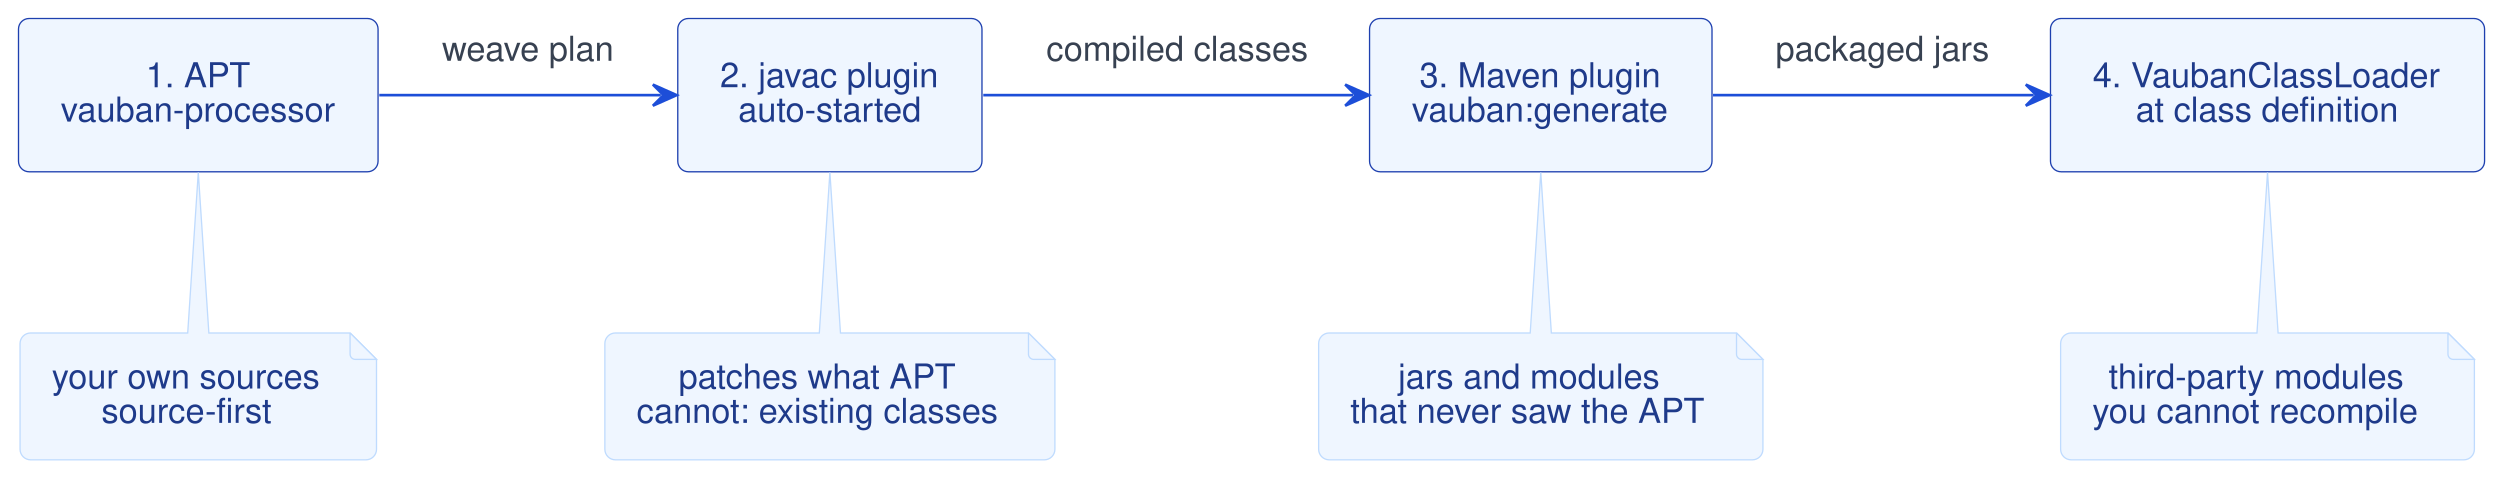
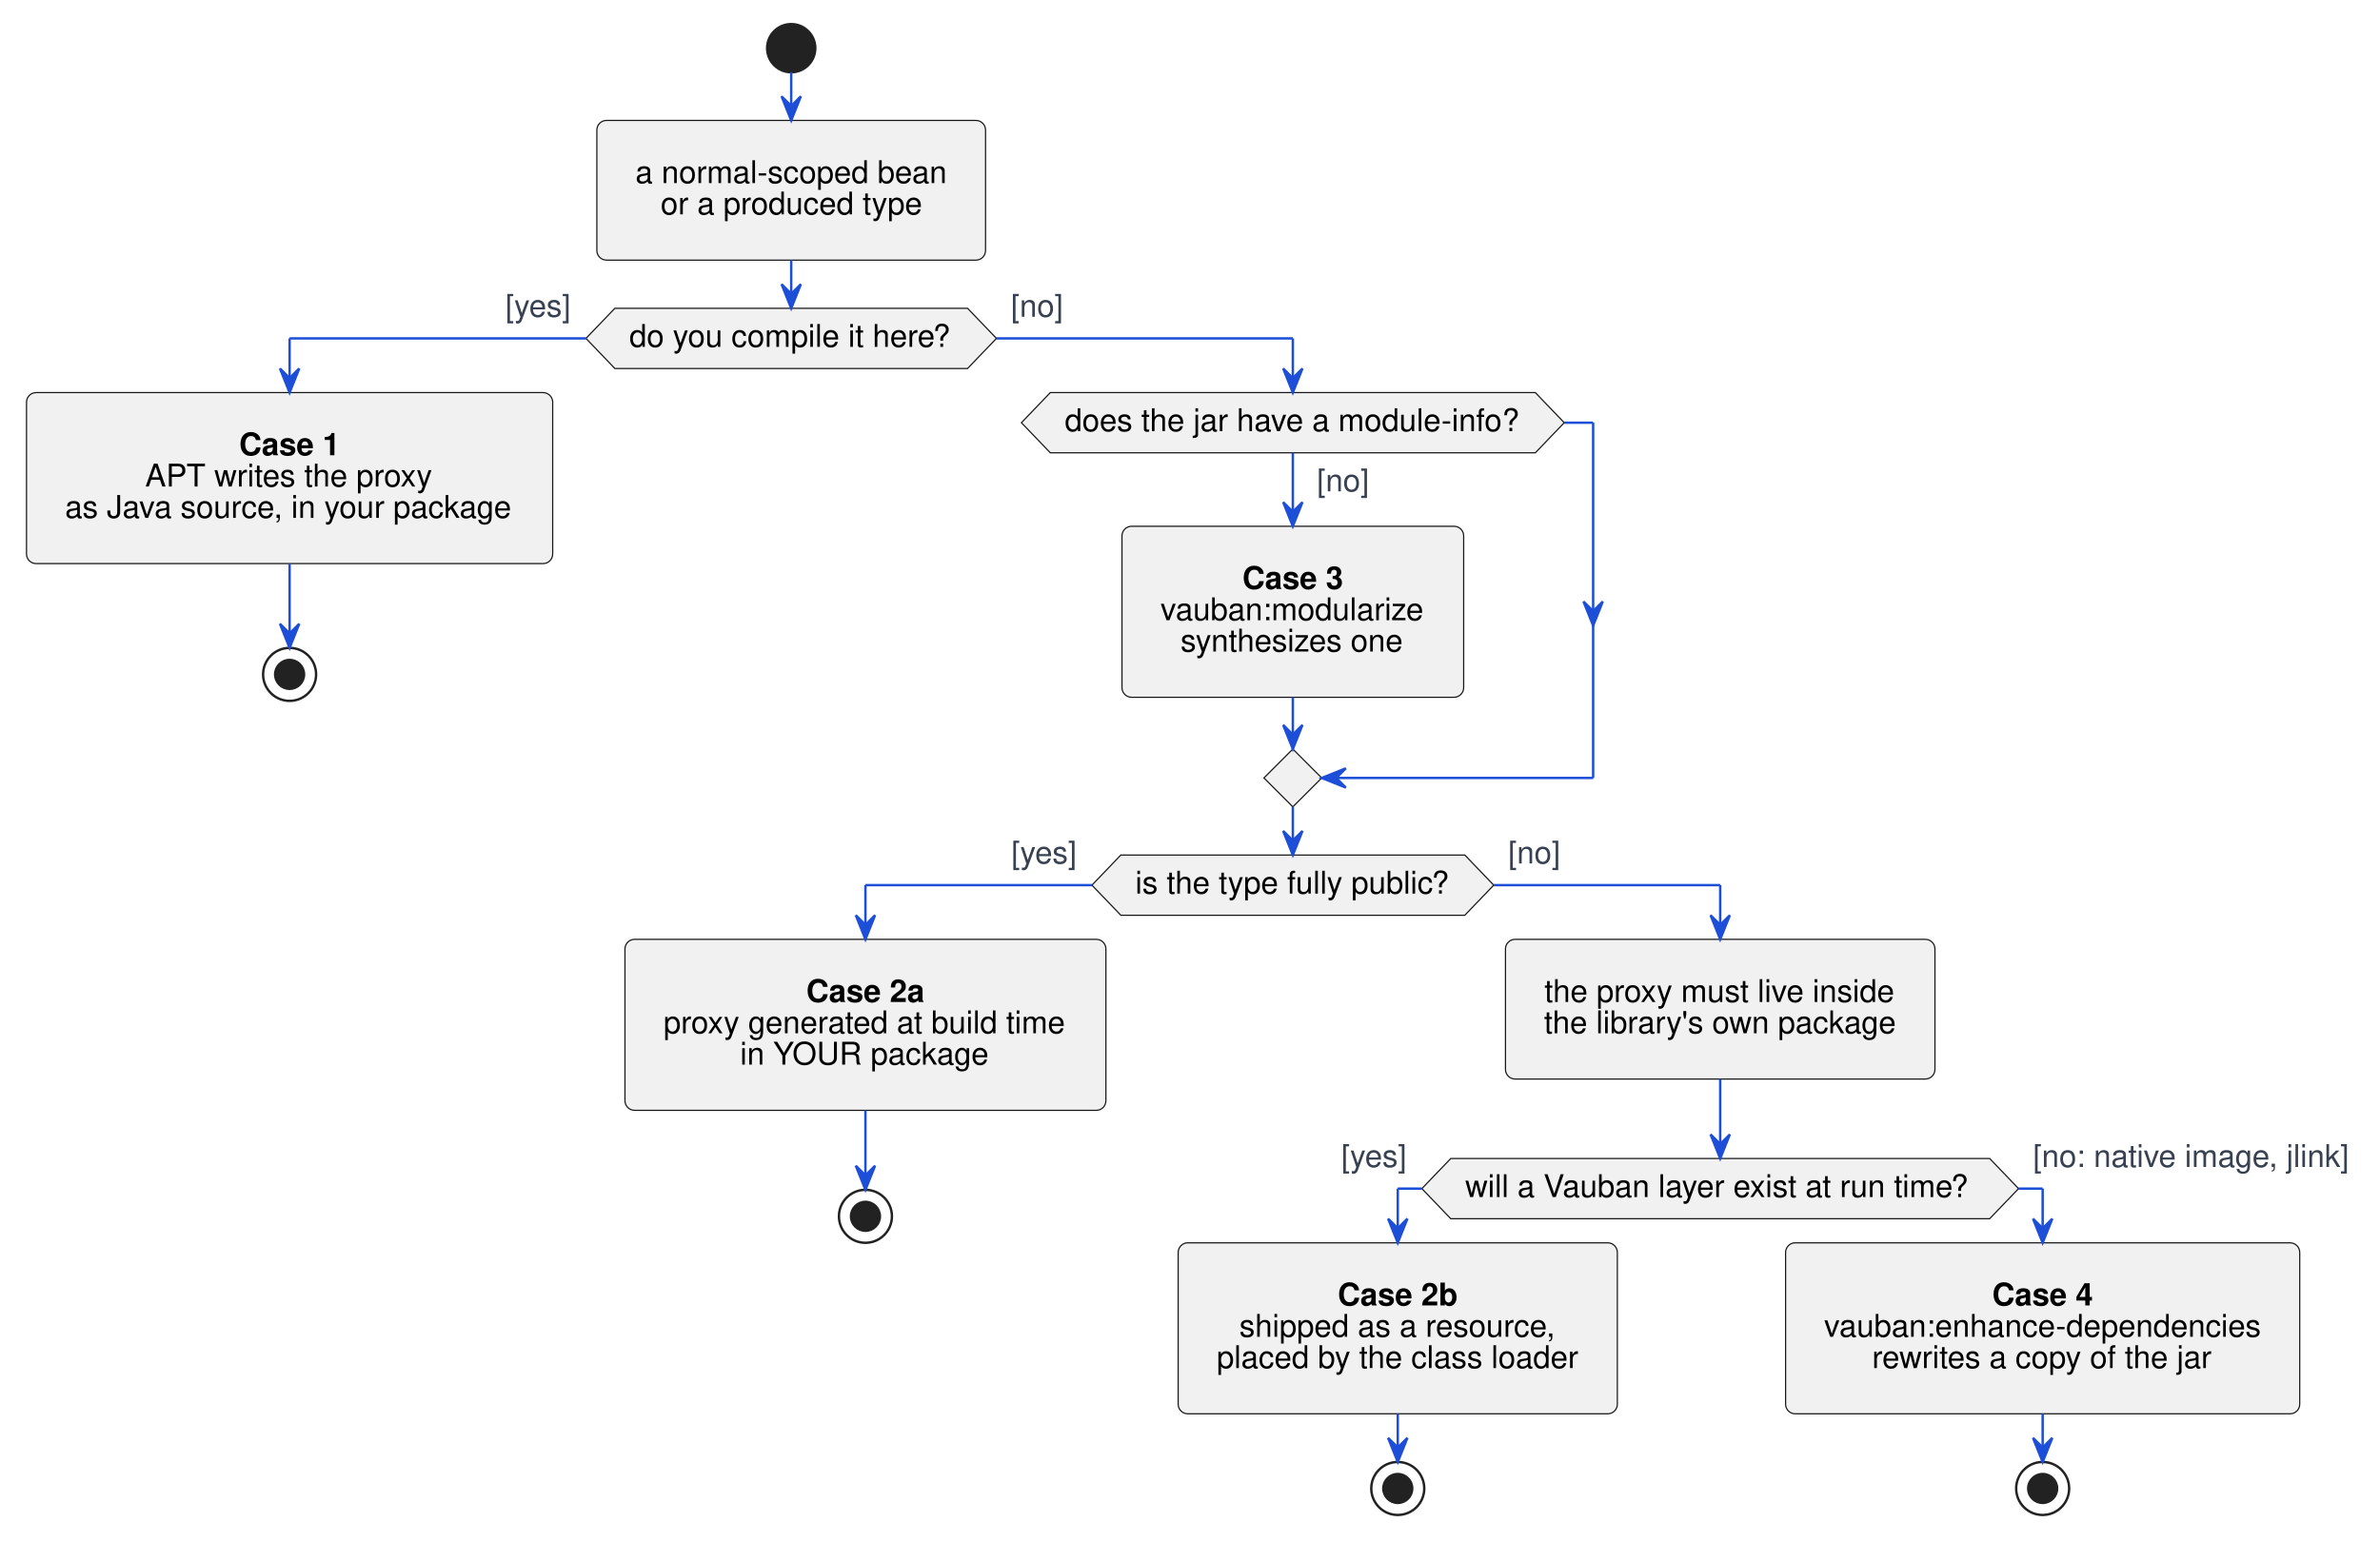
- <svg xmlns="http://www.w3.org/2000/svg" contentStyleType="text/css" data-diagram-type="DESCRIPTION" height="181px" preserveAspectRatio="none" style="width:946px;height:181px;" version="1.1" viewBox="0 0 946 181" width="946px" zoomAndPan="magnify">
+ <svg xmlns="http://www.w3.org/2000/svg" contentStyleType="text/css" data-diagram-type="ACTIVITY" height="640px" preserveAspectRatio="none" style="width:988px;height:640px;" version="1.1" viewBox="0 0 988 640" width="988px" zoomAndPan="magnify">
  <defs />
  <g>
-     <g class="entity" data-qualified-name="APT" data-source-line="37" id="ent0002">
-       <rect fill="#EFF6FF" height="58" rx="4" ry="4" style="stroke:#1E40AF;stroke-width:0.5;" width="136.057" x="7" y="7" />
-       <text fill="#1E3A8A" font-family="'Helvetica,Arial,sans-serif'" font-size="13" lengthAdjust="spacing" textLength="39.736" x="55.16" y="33.01">1. APT</text>
-       <text fill="#1E3A8A" font-family="'Helvetica,Arial,sans-serif'" font-size="13" lengthAdjust="spacing" textLength="104.057" x="23" y="46.01">vauban-processor</text>
-     </g>
-     <g class="entity" data-qualified-name="PLUG" data-source-line="38" id="ent0003">
-       <rect fill="#EFF6FF" height="58" rx="4" ry="4" style="stroke:#1E40AF;stroke-width:0.5;" width="115.11" x="256.47" y="7" />
-       <text fill="#1E3A8A" font-family="'Helvetica,Arial,sans-serif'" font-size="13" lengthAdjust="spacing" textLength="83.11" x="272.47" y="33.01">2. javac plugin</text>
-       <text fill="#1E3A8A" font-family="'Helvetica,Arial,sans-serif'" font-size="13" lengthAdjust="spacing" textLength="69.374" x="279.338" y="46.01">auto-started</text>
-     </g>
-     <g class="entity" data-qualified-name="MVN" data-source-line="39" id="ent0004">
-       <rect fill="#EFF6FF" height="58" rx="4" ry="4" style="stroke:#1E40AF;stroke-width:0.5;" width="129.583" x="518.24" y="7" />
-       <text fill="#1E3A8A" font-family="'Helvetica,Arial,sans-serif'" font-size="13" lengthAdjust="spacing" textLength="91.781" x="537.141" y="33.01">3. Maven plugin</text>
-       <text fill="#1E3A8A" font-family="'Helvetica,Arial,sans-serif'" font-size="13" lengthAdjust="spacing" textLength="97.582" x="534.24" y="46.01">vauban:generate</text>
-     </g>
-     <g class="entity" data-qualified-name="CL" data-source-line="40" id="ent0005">
-       <rect fill="#EFF6FF" height="58" rx="4" ry="4" style="stroke:#1E40AF;stroke-width:0.5;" width="164.26" x="775.9" y="7" />
-       <text fill="#1E3A8A" font-family="'Helvetica,Arial,sans-serif'" font-size="13" lengthAdjust="spacing" textLength="132.26" x="791.9" y="33.01">4. VaubanClassLoader</text>
-       <text fill="#1E3A8A" font-family="'Helvetica,Arial,sans-serif'" font-size="13" lengthAdjust="spacing" textLength="99.722" x="808.169" y="46.01">at class definition</text>
-     </g>
-     <g class="entity" data-qualified-name="GMN9" data-source-line="47" id="ent0010">
-       <path d="M7.59,130 L7.59,170 A4,4 0 0 0 11.59,174 L138.47,174 A4,4 0 0 0 142.47,170 L142.47,136 L132.47,126 L79.03,126 L75.03,65.26 L71.03,126 L11.59,126 A4,4 0 0 0 7.59,130" fill="#EFF6FF" style="stroke:#BFDBFE;stroke-width:0.5;" />
-       <path d="M132.47,126 L132.47,134 A2,2 0 0 0 134.47,136 L142.47,136 L132.47,126" fill="#EFF6FF" style="stroke:#BFDBFE;stroke-width:0.5;" />
-       <text fill="#1E3A8A" font-family="'Helvetica,Arial,sans-serif'" font-size="13" lengthAdjust="spacing" textLength="101.88" x="19.59" y="147.01">your own sources</text>
-       <text fill="#1E3A8A" font-family="'Helvetica,Arial,sans-serif'" font-size="13" lengthAdjust="spacing" textLength="64.289" x="38.385" y="160.01">source-first</text>
-     </g>
-     <g class="entity" data-qualified-name="GMN12" data-source-line="51" id="ent0013">
-       <path d="M228.88,130 L228.88,170 A4,4 0 0 0 232.88,174 L395.173,174 A4,4 0 0 0 399.173,170 L399.173,136 L389.173,126 L318.03,126 L314.03,65.26 L310.03,126 L232.88,126 A4,4 0 0 0 228.88,130" fill="#EFF6FF" style="stroke:#BFDBFE;stroke-width:0.5;" />
-       <path d="M389.173,126 L389.173,134 A2,2 0 0 0 391.173,136 L399.173,136 L389.173,126" fill="#EFF6FF" style="stroke:#BFDBFE;stroke-width:0.5;" />
-       <text fill="#1E3A8A" font-family="'Helvetica,Arial,sans-serif'" font-size="13" lengthAdjust="spacing" textLength="105.498" x="256.778" y="147.01">patches what APT</text>
-       <text fill="#1E3A8A" font-family="'Helvetica,Arial,sans-serif'" font-size="13" lengthAdjust="spacing" textLength="137.293" x="240.88" y="160.01">cannot: existing classes</text>
-     </g>
-     <g class="entity" data-qualified-name="GMN15" data-source-line="55" id="ent0016">
-       <path d="M498.97,130 L498.97,170 A4,4 0 0 0 502.97,174 L663.093,174 A4,4 0 0 0 667.093,170 L667.093,136 L657.093,126 L587.03,126 L583.03,65.26 L579.03,126 L502.97,126 A4,4 0 0 0 498.97,130" fill="#EFF6FF" style="stroke:#BFDBFE;stroke-width:0.5;" />
-       <path d="M657.093,126 L657.093,134 A2,2 0 0 0 659.093,136 L667.093,136 L657.093,126" fill="#EFF6FF" style="stroke:#BFDBFE;stroke-width:0.5;" />
-       <text fill="#1E3A8A" font-family="'Helvetica,Arial,sans-serif'" font-size="13" lengthAdjust="spacing" textLength="98.998" x="529.032" y="147.01">jars and modules</text>
-       <text fill="#1E3A8A" font-family="'Helvetica,Arial,sans-serif'" font-size="13" lengthAdjust="spacing" textLength="135.123" x="510.97" y="160.01">that never saw the APT</text>
-     </g>
-     <g class="entity" data-qualified-name="GMN18" data-source-line="59" id="ent0019">
-       <path d="M779.74,130 L779.74,170 A4,4 0 0 0 783.74,174 L932.31,174 A4,4 0 0 0 936.31,170 L936.31,136 L926.31,126 L862.03,126 L858.03,65.26 L854.03,126 L783.74,126 A4,4 0 0 0 779.74,130" fill="#EFF6FF" style="stroke:#BFDBFE;stroke-width:0.5;" />
-       <path d="M926.31,126 L926.31,134 A2,2 0 0 0 928.31,136 L936.31,136 L926.31,126" fill="#EFF6FF" style="stroke:#BFDBFE;stroke-width:0.5;" />
-       <text fill="#1E3A8A" font-family="'Helvetica,Arial,sans-serif'" font-size="13" lengthAdjust="spacing" textLength="111.268" x="797.891" y="147.01">third-party modules</text>
-       <text fill="#1E3A8A" font-family="'Helvetica,Arial,sans-serif'" font-size="13" lengthAdjust="spacing" textLength="123.57" x="791.74" y="160.01">you cannot recompile</text>
-     </g>
-     <g class="link" data-entity-1="ent0002" data-entity-2="ent0003" data-link-type="dependency" data-source-line="42" id="lnk6">
-       <path d="M143.52,36 C179.1,36 216.12,36 250.05,36" fill="none" id="APT-to-PLUG" style="stroke:#1D4ED8;stroke-width:1;" />
-       <polygon fill="#1D4ED8" points="256.05,36,247.05,32,251.05,36,247.05,40,256.05,36" style="stroke:#1D4ED8;stroke-width:1;" />
-       <text fill="#374151" font-family="'Helvetica,Arial,sans-serif'" font-size="13" lengthAdjust="spacing" textLength="65.768" x="167.27" y="23.01">weave plan</text>
-     </g>
-     <g class="link" data-entity-1="ent0003" data-entity-2="ent0004" data-link-type="dependency" data-source-line="43" id="lnk7">
-       <path d="M372.07,36 C415,36 467.51,36 512.02,36" fill="none" id="PLUG-to-MVN" style="stroke:#1D4ED8;stroke-width:1;" />
-       <polygon fill="#1D4ED8" points="518.02,36,509.02,32,513.02,36,509.02,40,518.02,36" style="stroke:#1D4ED8;stroke-width:1;" />
-       <text fill="#374151" font-family="'Helvetica,Arial,sans-serif'" font-size="13" lengthAdjust="spacing" textLength="98.985" x="395.91" y="23.01">compiled classes</text>
-     </g>
-     <g class="link" data-entity-1="ent0004" data-entity-2="ent0005" data-link-type="dependency" data-source-line="44" id="lnk8">
-       <path d="M648.2,36 C686.32,36 728.81,36 769.57,36" fill="none" id="MVN-to-CL" style="stroke:#1D4ED8;stroke-width:1;" />
-       <polygon fill="#1D4ED8" points="775.57,36,766.57,32,770.57,36,766.57,40,775.57,36" style="stroke:#1D4ED8;stroke-width:1;" />
-       <text fill="#374151" font-family="'Helvetica,Arial,sans-serif'" font-size="13" lengthAdjust="spacing" textLength="80.939" x="671.86" y="23.01">packaged jars</text>
-     </g>
+     <ellipse cx="328.451" cy="20" fill="#222222" rx="10" ry="10" style="stroke:#222222;stroke-width:1;" />
+     <rect fill="#F1F1F1" height="58" rx="4" ry="4" style="stroke:#181818;stroke-width:0.5;" width="161.359" x="247.772" y="50" />
+     <text fill="#000000" font-family="'Helvetica,Arial,sans-serif'" font-size="13" lengthAdjust="spacing" textLength="129.359" x="263.772" y="76.01">a normal-scoped bean</text>
+     <text fill="#000000" font-family="'Helvetica,Arial,sans-serif'" font-size="13" lengthAdjust="spacing" textLength="108.405" x="274.249" y="89.01">or a produced type</text>
+     <polygon fill="#F1F1F1" points="255.245,128,401.657,128,413.657,140.5,401.657,153,255.245,153,243.245,140.5,255.245,128" style="stroke:#181818;stroke-width:0.5;" />
+     <text fill="#000000" font-family="'Helvetica,Arial,sans-serif'" font-size="13" lengthAdjust="spacing" textLength="134.412" x="261.245" y="144.01">do you compile it here?</text>
+     <text fill="#374151" font-family="'Helvetica,Arial,sans-serif'" font-size="13" lengthAdjust="spacing" textLength="27.454" x="209.792" y="131.51">[yes]</text>
+     <text fill="#374151" font-family="'Helvetica,Arial,sans-serif'" font-size="13" lengthAdjust="spacing" textLength="21.684" x="419.657" y="131.51">[no]</text>
+     <rect fill="#F1F1F1" height="71" rx="4" ry="4" style="stroke:#181818;stroke-width:0.5;" width="218.437" x="11" y="163" />
+     <text fill="#000000" font-family="'Helvetica,Arial,sans-serif'" font-size="13" font-weight="bold" lengthAdjust="spacing" textLength="41.92" x="99.258" y="189.01">Case 1</text>
+     <text fill="#000000" font-family="'Helvetica,Arial,sans-serif'" font-size="13" lengthAdjust="spacing" textLength="119.926" x="60.255" y="202.01">APT writes the proxy</text>
+     <text fill="#000000" font-family="'Helvetica,Arial,sans-serif'" font-size="13" lengthAdjust="spacing" textLength="186.437" x="27" y="215.01">as Java source, in your package</text>
+     <ellipse cx="120.219" cy="280" fill="none" rx="11" ry="11" style="stroke:#222222;stroke-width:1;" />
+     <ellipse cx="120.219" cy="280" fill="#222222" rx="6" ry="6" style="stroke:#222222;stroke-width:1;" />
+     <rect fill="#F1F1F1" height="71" rx="4" ry="4" style="stroke:#181818;stroke-width:0.5;" width="141.846" x="465.761" y="218.5" />
+     <text fill="#000000" font-family="'Helvetica,Arial,sans-serif'" font-size="13" font-weight="bold" lengthAdjust="spacing" textLength="41.92" x="515.724" y="244.51">Case 3</text>
+     <text fill="#000000" font-family="'Helvetica,Arial,sans-serif'" font-size="13" lengthAdjust="spacing" textLength="109.846" x="481.761" y="257.51">vauban:modularize</text>
+     <text fill="#000000" font-family="'Helvetica,Arial,sans-serif'" font-size="13" lengthAdjust="spacing" textLength="93.222" x="490.073" y="270.51">synthesizes one</text>
+     <polygon fill="#F1F1F1" points="436.012,163,637.356,163,649.356,175.5,637.356,188,436.012,188,424.012,175.5,436.012,163" style="stroke:#181818;stroke-width:0.5;" />
+     <text fill="#374151" font-family="'Helvetica,Arial,sans-serif'" font-size="13" lengthAdjust="spacing" textLength="21.684" x="546.684" y="204.01">[no]</text>
+     <text fill="#000000" font-family="'Helvetica,Arial,sans-serif'" font-size="13" lengthAdjust="spacing" textLength="189.344" x="442.012" y="179.01">does the jar have a module-info?</text>
+     <polygon fill="#F1F1F1" points="536.684,311,548.684,323,536.684,335,524.684,323,536.684,311" style="stroke:#181818;stroke-width:0.5;" />
+     <polygon fill="#F1F1F1" points="465.288,355,608.081,355,620.081,367.5,608.081,380,465.288,380,453.288,367.5,465.288,355" style="stroke:#181818;stroke-width:0.5;" />
+     <text fill="#000000" font-family="'Helvetica,Arial,sans-serif'" font-size="13" lengthAdjust="spacing" textLength="130.793" x="471.288" y="371.01">is the type fully public?</text>
+     <text fill="#374151" font-family="'Helvetica,Arial,sans-serif'" font-size="13" lengthAdjust="spacing" textLength="27.454" x="419.834" y="358.51">[yes]</text>
+     <text fill="#374151" font-family="'Helvetica,Arial,sans-serif'" font-size="13" lengthAdjust="spacing" textLength="21.684" x="626.081" y="358.51">[no]</text>
+     <rect fill="#F1F1F1" height="71" rx="4" ry="4" style="stroke:#181818;stroke-width:0.5;" width="199.654" x="259.437" y="390" />
+     <text fill="#000000" font-family="'Helvetica,Arial,sans-serif'" font-size="13" font-weight="bold" lengthAdjust="spacing" textLength="49.15" x="334.689" y="416.01">Case 2a</text>
+     <text fill="#000000" font-family="'Helvetica,Arial,sans-serif'" font-size="13" lengthAdjust="spacing" textLength="167.654" x="275.437" y="429.01">proxy generated at build time</text>
+     <text fill="#000000" font-family="'Helvetica,Arial,sans-serif'" font-size="13" lengthAdjust="spacing" textLength="104.051" x="307.239" y="442.01">in YOUR package</text>
+     <ellipse cx="359.264" cy="505" fill="none" rx="11" ry="11" style="stroke:#222222;stroke-width:1;" />
+     <ellipse cx="359.264" cy="505" fill="#222222" rx="6" ry="6" style="stroke:#222222;stroke-width:1;" />
+     <rect fill="#F1F1F1" height="58" rx="4" ry="4" style="stroke:#181818;stroke-width:0.5;" width="178.282" x="624.963" y="390" />
+     <text fill="#000000" font-family="'Helvetica,Arial,sans-serif'" font-size="13" lengthAdjust="spacing" textLength="145.952" x="641.128" y="416.01">the proxy must live inside</text>
+     <text fill="#000000" font-family="'Helvetica,Arial,sans-serif'" font-size="13" lengthAdjust="spacing" textLength="146.282" x="640.963" y="429.01">the library's own package</text>
+     <polygon fill="#F1F1F1" points="602.248,481,825.961,481,837.961,493.5,825.961,506,602.248,506,590.248,493.5,602.248,481" style="stroke:#181818;stroke-width:0.5;" />
+     <text fill="#000000" font-family="'Helvetica,Arial,sans-serif'" font-size="13" lengthAdjust="spacing" textLength="211.713" x="608.248" y="497.01">will a Vauban layer exist at run time?</text>
+     <text fill="#374151" font-family="'Helvetica,Arial,sans-serif'" font-size="13" lengthAdjust="spacing" textLength="27.454" x="556.794" y="484.51">[yes]</text>
+     <text fill="#374151" font-family="'Helvetica,Arial,sans-serif'" font-size="13" lengthAdjust="spacing" textLength="132.234" x="843.961" y="484.51">[no: native image, jlink]</text>
+     <rect fill="#F1F1F1" height="71" rx="4" ry="4" style="stroke:#181818;stroke-width:0.5;" width="182.312" x="489.091" y="516" />
+     <text fill="#000000" font-family="'Helvetica,Arial,sans-serif'" font-size="13" font-weight="bold" lengthAdjust="spacing" textLength="49.861" x="555.317" y="542.01">Case 2b</text>
+     <text fill="#000000" font-family="'Helvetica,Arial,sans-serif'" font-size="13" lengthAdjust="spacing" textLength="131.523" x="514.486" y="555.01">shipped as a resource,</text>
+     <text fill="#000000" font-family="'Helvetica,Arial,sans-serif'" font-size="13" lengthAdjust="spacing" textLength="150.312" x="505.091" y="568.01">placed by the class loader</text>
+     <ellipse cx="580.248" cy="618" fill="none" rx="11" ry="11" style="stroke:#222222;stroke-width:1;" />
+     <ellipse cx="580.248" cy="618" fill="#222222" rx="6" ry="6" style="stroke:#222222;stroke-width:1;" />
+     <rect fill="#F1F1F1" height="71" rx="4" ry="4" style="stroke:#181818;stroke-width:0.5;" width="213.429" x="741.247" y="516" />
+     <text fill="#000000" font-family="'Helvetica,Arial,sans-serif'" font-size="13" font-weight="bold" lengthAdjust="spacing" textLength="41.92" x="827.001" y="542.01">Case 4</text>
+     <text fill="#000000" font-family="'Helvetica,Arial,sans-serif'" font-size="13" lengthAdjust="spacing" textLength="181.429" x="757.247" y="555.01">vauban:enhance-dependencies</text>
+     <text fill="#000000" font-family="'Helvetica,Arial,sans-serif'" font-size="13" lengthAdjust="spacing" textLength="141.616" x="777.153" y="568.01">rewrites a copy of the jar</text>
+     <ellipse cx="847.961" cy="618" fill="none" rx="11" ry="11" style="stroke:#222222;stroke-width:1;" />
+     <ellipse cx="847.961" cy="618" fill="#222222" rx="6" ry="6" style="stroke:#222222;stroke-width:1;" />
+     <line style="stroke:#1D4ED8;stroke-width:1;" x1="328.451" x2="328.451" y1="30" y2="50" />
+     <polygon fill="#1D4ED8" points="324.451,40,328.451,50,332.451,40,328.451,44" style="stroke:#1D4ED8;stroke-width:1;" />
+     <line style="stroke:#1D4ED8;stroke-width:1;" x1="120.219" x2="120.219" y1="234" y2="269" />
+     <polygon fill="#1D4ED8" points="116.219,259,120.219,269,124.219,259,120.219,263" style="stroke:#1D4ED8;stroke-width:1;" />
+     <line style="stroke:#1D4ED8;stroke-width:1;" x1="536.684" x2="536.684" y1="188" y2="218.5" />
+     <polygon fill="#1D4ED8" points="532.684,208.5,536.684,218.5,540.684,208.5,536.684,212.5" style="stroke:#1D4ED8;stroke-width:1;" />
+     <line style="stroke:#1D4ED8;stroke-width:1;" x1="649.356" x2="661.356" y1="175.5" y2="175.5" />
+     <polygon fill="#1D4ED8" points="657.356,249.75,661.356,259.75,665.356,249.75,661.356,253.75" style="stroke:#1D4ED8;stroke-width:1;" />
+     <line style="stroke:#1D4ED8;stroke-width:1;" x1="661.356" x2="661.356" y1="175.5" y2="323" />
+     <line style="stroke:#1D4ED8;stroke-width:1;" x1="661.356" x2="548.684" y1="323" y2="323" />
+     <polygon fill="#1D4ED8" points="558.684,319,548.684,323,558.684,327,554.684,323" style="stroke:#1D4ED8;stroke-width:1;" />
+     <line style="stroke:#1D4ED8;stroke-width:1;" x1="536.684" x2="536.684" y1="289.5" y2="311" />
+     <polygon fill="#1D4ED8" points="532.684,301,536.684,311,540.684,301,536.684,305" style="stroke:#1D4ED8;stroke-width:1;" />
+     <line style="stroke:#1D4ED8;stroke-width:1;" x1="359.264" x2="359.264" y1="461" y2="494" />
+     <polygon fill="#1D4ED8" points="355.264,484,359.264,494,363.264,484,359.264,488" style="stroke:#1D4ED8;stroke-width:1;" />
+     <line style="stroke:#1D4ED8;stroke-width:1;" x1="580.248" x2="580.248" y1="587" y2="607" />
+     <polygon fill="#1D4ED8" points="576.248,597,580.248,607,584.248,597,580.248,601" style="stroke:#1D4ED8;stroke-width:1;" />
+     <line style="stroke:#1D4ED8;stroke-width:1;" x1="847.961" x2="847.961" y1="587" y2="607" />
+     <polygon fill="#1D4ED8" points="843.961,597,847.961,607,851.961,597,847.961,601" style="stroke:#1D4ED8;stroke-width:1;" />
+     <line style="stroke:#1D4ED8;stroke-width:1;" x1="590.248" x2="580.248" y1="493.5" y2="493.5" />
+     <line style="stroke:#1D4ED8;stroke-width:1;" x1="580.248" x2="580.248" y1="493.5" y2="516" />
+     <polygon fill="#1D4ED8" points="576.248,506,580.248,516,584.248,506,580.248,510" style="stroke:#1D4ED8;stroke-width:1;" />
+     <line style="stroke:#1D4ED8;stroke-width:1;" x1="837.961" x2="847.961" y1="493.5" y2="493.5" />
+     <line style="stroke:#1D4ED8;stroke-width:1;" x1="847.961" x2="847.961" y1="493.5" y2="516" />
+     <polygon fill="#1D4ED8" points="843.961,506,847.961,516,851.961,506,847.961,510" style="stroke:#1D4ED8;stroke-width:1;" />
+     <line style="stroke:#1D4ED8;stroke-width:1;" x1="714.104" x2="714.104" y1="448" y2="481" />
+     <polygon fill="#1D4ED8" points="710.104,471,714.104,481,718.104,471,714.104,475" style="stroke:#1D4ED8;stroke-width:1;" />
+     <line style="stroke:#1D4ED8;stroke-width:1;" x1="453.288" x2="359.264" y1="367.5" y2="367.5" />
+     <line style="stroke:#1D4ED8;stroke-width:1;" x1="359.264" x2="359.264" y1="367.5" y2="390" />
+     <polygon fill="#1D4ED8" points="355.264,380,359.264,390,363.264,380,359.264,384" style="stroke:#1D4ED8;stroke-width:1;" />
+     <line style="stroke:#1D4ED8;stroke-width:1;" x1="620.081" x2="714.104" y1="367.5" y2="367.5" />
+     <line style="stroke:#1D4ED8;stroke-width:1;" x1="714.104" x2="714.104" y1="367.5" y2="390" />
+     <polygon fill="#1D4ED8" points="710.104,380,714.104,390,718.104,380,714.104,384" style="stroke:#1D4ED8;stroke-width:1;" />
+     <line style="stroke:#1D4ED8;stroke-width:1;" x1="536.684" x2="536.684" y1="335" y2="355" />
+     <polygon fill="#1D4ED8" points="532.684,345,536.684,355,540.684,345,536.684,349" style="stroke:#1D4ED8;stroke-width:1;" />
+     <line style="stroke:#1D4ED8;stroke-width:1;" x1="243.245" x2="120.219" y1="140.5" y2="140.5" />
+     <line style="stroke:#1D4ED8;stroke-width:1;" x1="120.219" x2="120.219" y1="140.5" y2="163" />
+     <polygon fill="#1D4ED8" points="116.219,153,120.219,163,124.219,153,120.219,157" style="stroke:#1D4ED8;stroke-width:1;" />
+     <line style="stroke:#1D4ED8;stroke-width:1;" x1="413.657" x2="536.684" y1="140.5" y2="140.5" />
+     <line style="stroke:#1D4ED8;stroke-width:1;" x1="536.684" x2="536.684" y1="140.5" y2="163" />
+     <polygon fill="#1D4ED8" points="532.684,153,536.684,163,540.684,153,536.684,157" style="stroke:#1D4ED8;stroke-width:1;" />
+     <line style="stroke:#1D4ED8;stroke-width:1;" x1="328.451" x2="328.451" y1="108" y2="128" />
+     <polygon fill="#1D4ED8" points="324.451,118,328.451,128,332.451,118,328.451,122" style="stroke:#1D4ED8;stroke-width:1;" />
  </g>
</svg>
